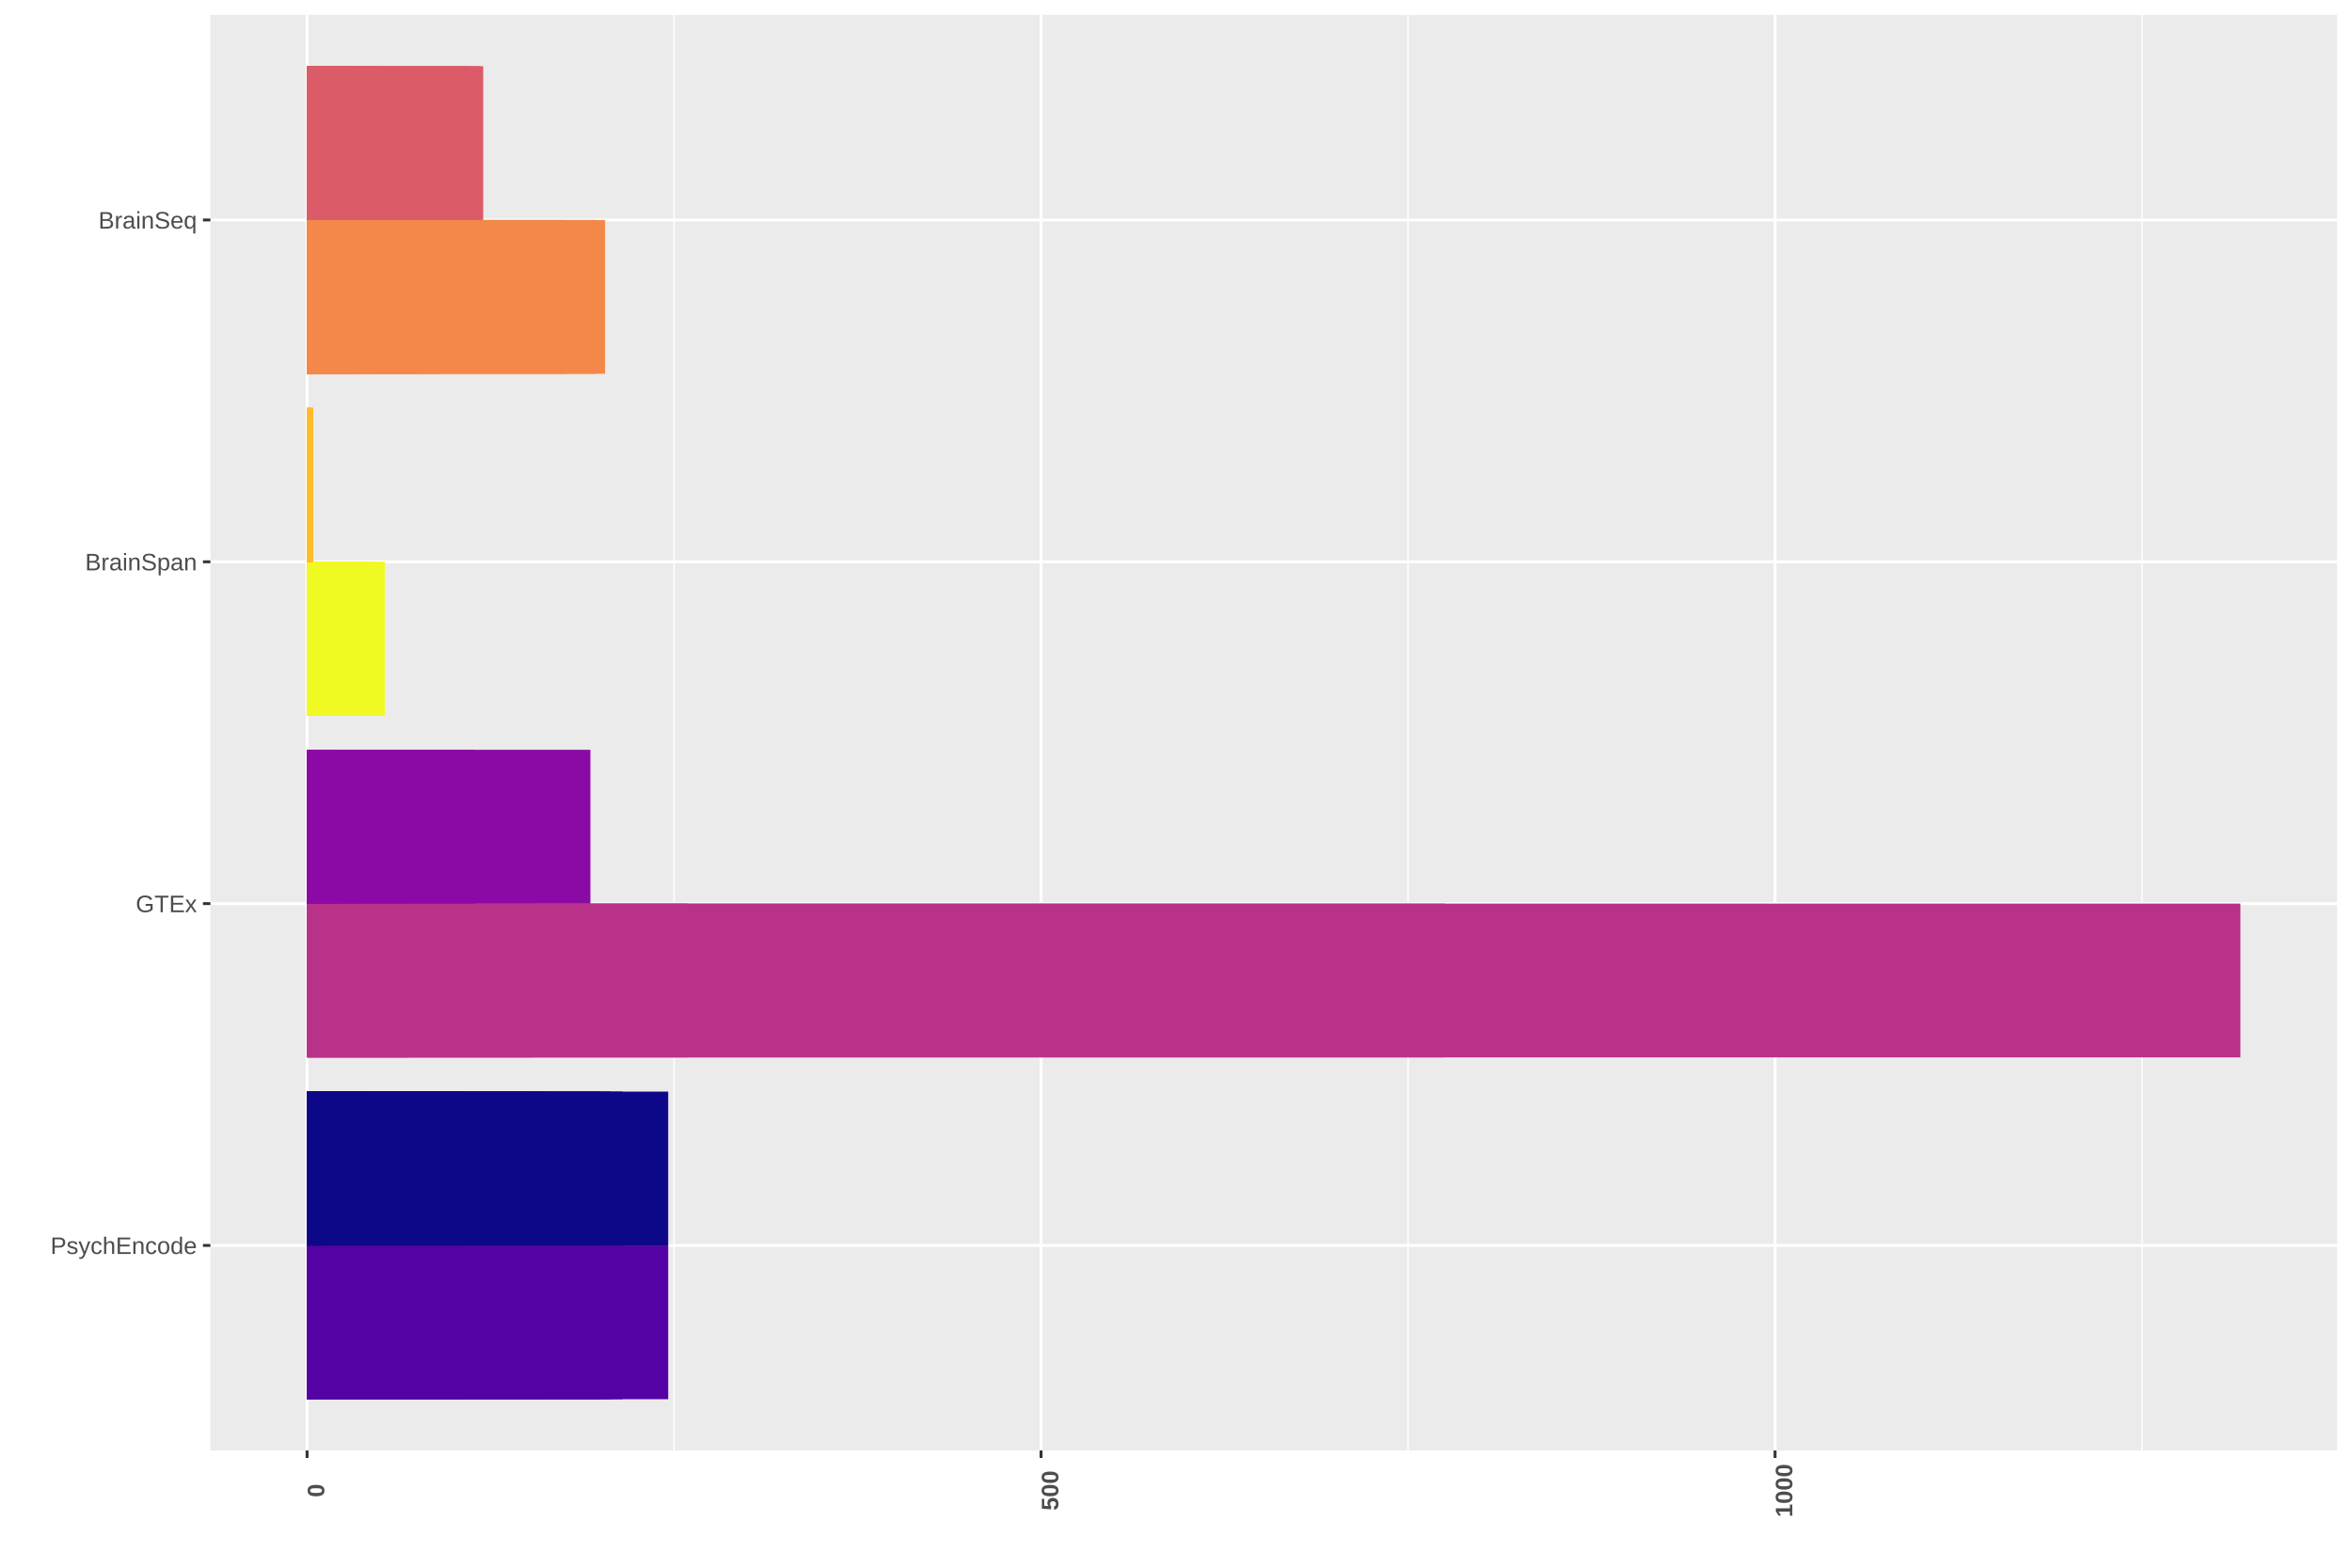
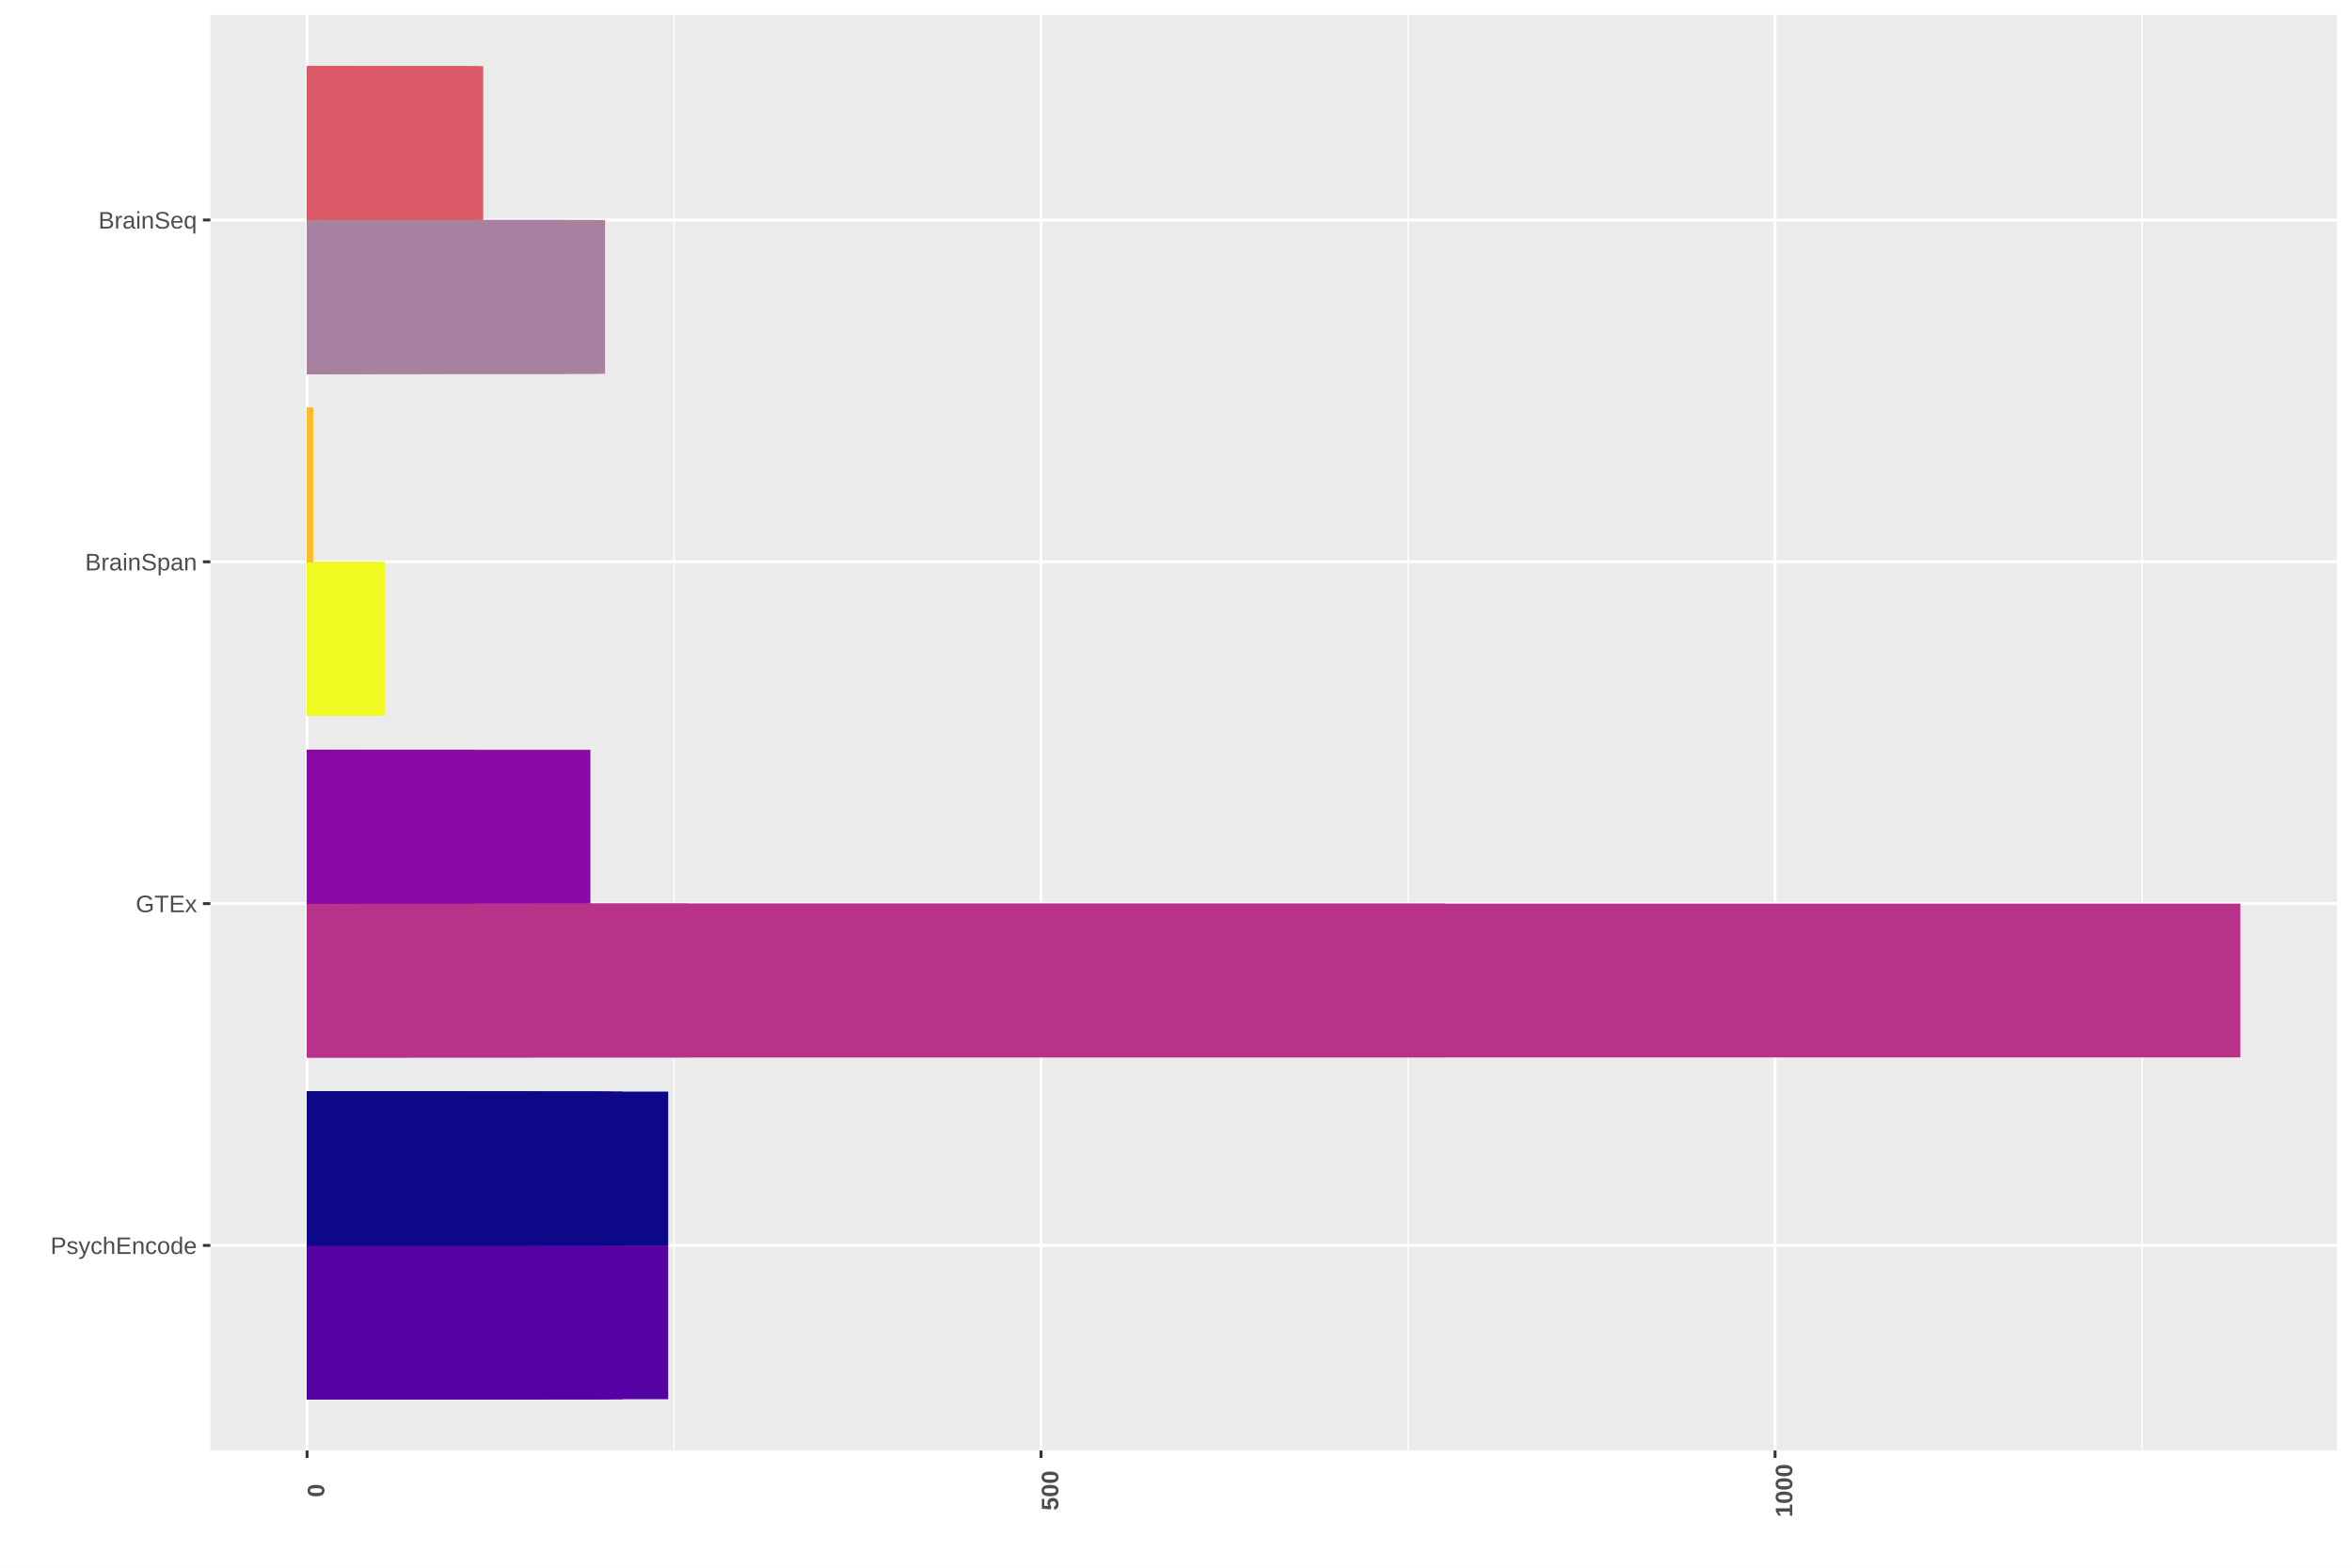
<svg xmlns="http://www.w3.org/2000/svg" class="svglite" viewBox="0 0 864.00 576.00">
  <defs>
    <style type="text/css">
    .svglite line, .svglite polyline, .svglite polygon, .svglite path, .svglite rect, .svglite circle {
      fill: none;
      stroke: #000000;
      stroke-linecap: round;
      stroke-linejoin: round;
      stroke-miterlimit: 10.00;
    }
  </style>
  </defs>
  <rect width="100%" height="100%" style="stroke: none; fill: #FFFFFF;" />
  <defs>
    <clipPath id="cpMC4wMHw4NjQuMDB8MC4wMHw1NzYuMDA=">
      <rect x="0.00" y="0.00" width="864.00" height="576.00" />
    </clipPath>
  </defs>
  <g clip-path="url(#cpMC4wMHw4NjQuMDB8MC4wMHw1NzYuMDA=)">
    <rect x="0.00" y="0.00" width="864.00" height="576.00" style="stroke-width: 1.07; stroke: #FFFFFF; fill: #FFFFFF;" />
  </g>
  <defs>
    <clipPath id="cpNzcuMjl8ODU4LjUyfDUuNDh8NTMyLjk0">
      <rect x="77.29" y="5.48" width="781.23" height="527.46" />
    </clipPath>
  </defs>
  <g clip-path="url(#cpNzcuMjl8ODU4LjUyfDUuNDh8NTMyLjk0)">
    <rect x="77.29" y="5.48" width="781.23" height="527.46" style="stroke-width: 1.07; stroke: none; fill: #EBEBEB;" />
    <polyline points="247.61,532.94 247.61,5.48 " style="stroke-width: 0.53; stroke: #FFFFFF; stroke-linecap: butt;" />
    <polyline points="517.25,532.94 517.25,5.48 " style="stroke-width: 0.53; stroke: #FFFFFF; stroke-linecap: butt;" />
    <polyline points="786.88,532.94 786.88,5.48 " style="stroke-width: 0.53; stroke: #FFFFFF; stroke-linecap: butt;" />
    <polyline points="77.29,457.59 858.52,457.59 " style="stroke-width: 1.07; stroke: #FFFFFF; stroke-linecap: butt;" />
    <polyline points="77.29,332.00 858.52,332.00 " style="stroke-width: 1.07; stroke: #FFFFFF; stroke-linecap: butt;" />
    <polyline points="77.29,206.42 858.52,206.42 " style="stroke-width: 1.07; stroke: #FFFFFF; stroke-linecap: butt;" />
    <polyline points="77.29,80.83 858.52,80.83 " style="stroke-width: 1.07; stroke: #FFFFFF; stroke-linecap: butt;" />
    <polyline points="112.80,532.94 112.80,5.48 " style="stroke-width: 1.07; stroke: #FFFFFF; stroke-linecap: butt;" />
    <polyline points="382.43,532.94 382.43,5.48 " style="stroke-width: 1.07; stroke: #FFFFFF; stroke-linecap: butt;" />
    <polyline points="652.06,532.94 652.06,5.48 " style="stroke-width: 1.07; stroke: #FFFFFF; stroke-linecap: butt;" />
    <rect x="112.80" y="206.42" width="17.80" height="56.51" style="stroke-width: 1.07; stroke: none; stroke-linecap: square; stroke-linejoin: miter; fill: #F0F921;" />
    <rect x="112.80" y="206.42" width="24.27" height="56.51" style="stroke-width: 1.07; stroke: none; stroke-linecap: square; stroke-linejoin: miter; fill: #F0F921;" />
    <rect x="112.80" y="206.42" width="26.96" height="56.51" style="stroke-width: 1.07; stroke: none; stroke-linecap: square; stroke-linejoin: miter; fill: #F0F921;" />
    <rect x="112.80" y="206.42" width="23.73" height="56.51" style="stroke-width: 1.07; stroke: none; stroke-linecap: square; stroke-linejoin: miter; fill: #F0F921;" />
    <rect x="112.80" y="206.42" width="28.58" height="56.51" style="stroke-width: 1.07; stroke: none; stroke-linecap: square; stroke-linejoin: miter; fill: #F0F921;" />
    <rect x="112.80" y="206.42" width="23.19" height="56.51" style="stroke-width: 1.07; stroke: none; stroke-linecap: square; stroke-linejoin: miter; fill: #F0F921;" />
    <rect x="112.80" y="206.42" width="23.73" height="56.51" style="stroke-width: 1.07; stroke: none; stroke-linecap: square; stroke-linejoin: miter; fill: #F0F921;" />
    <rect x="112.80" y="206.42" width="16.18" height="56.51" style="stroke-width: 1.07; stroke: none; stroke-linecap: square; stroke-linejoin: miter; fill: #F0F921;" />
    <rect x="112.80" y="206.42" width="11.86" height="56.51" style="stroke-width: 1.07; stroke: none; stroke-linecap: square; stroke-linejoin: miter; fill: #F0F921;" />
    <rect x="112.80" y="206.42" width="25.88" height="56.51" style="stroke-width: 1.07; stroke: none; stroke-linecap: square; stroke-linejoin: miter; fill: #F0F921;" />
    <rect x="112.80" y="206.42" width="8.09" height="56.51" style="stroke-width: 1.07; stroke: none; stroke-linecap: square; stroke-linejoin: miter; fill: #F0F921;" />
    <rect x="112.80" y="206.42" width="22.11" height="56.51" style="stroke-width: 1.07; stroke: none; stroke-linecap: square; stroke-linejoin: miter; fill: #F0F921;" />
    <rect x="112.80" y="206.42" width="14.02" height="56.51" style="stroke-width: 1.07; stroke: none; stroke-linecap: square; stroke-linejoin: miter; fill: #F0F921;" />
    <rect x="112.80" y="206.42" width="16.18" height="56.51" style="stroke-width: 1.07; stroke: none; stroke-linecap: square; stroke-linejoin: miter; fill: #F0F921;" />
    <rect x="112.80" y="206.42" width="0.00" height="56.51" style="stroke-width: 1.07; stroke: none; stroke-linecap: square; stroke-linejoin: miter; fill: #F0F921;" />
    <rect x="112.80" y="206.42" width="0.00" height="56.51" style="stroke-width: 1.07; stroke: none; stroke-linecap: square; stroke-linejoin: miter; fill: #F0F921;" />
    <rect x="112.80" y="206.42" width="0.00" height="56.51" style="stroke-width: 1.07; stroke: none; stroke-linecap: square; stroke-linejoin: miter; fill: #F0F921;" />
    <rect x="112.80" y="206.42" width="0.00" height="56.51" style="stroke-width: 1.07; stroke: none; stroke-linecap: square; stroke-linejoin: miter; fill: #F0F921;" />
    <rect x="112.80" y="206.42" width="0.00" height="56.51" style="stroke-width: 1.07; stroke: none; stroke-linecap: square; stroke-linejoin: miter; fill: #F0F921;" />
    <rect x="112.80" y="206.42" width="0.00" height="56.51" style="stroke-width: 1.07; stroke: none; stroke-linecap: square; stroke-linejoin: miter; fill: #F0F921;" />
    <rect x="112.80" y="149.90" width="1.62" height="56.51" style="stroke-width: 1.07; stroke: none; stroke-linecap: square; stroke-linejoin: miter; fill: #FEBC2A;" />
    <rect x="112.80" y="149.90" width="1.62" height="56.51" style="stroke-width: 1.07; stroke: none; stroke-linecap: square; stroke-linejoin: miter; fill: #FEBC2A;" />
    <rect x="112.80" y="149.90" width="2.16" height="56.51" style="stroke-width: 1.07; stroke: none; stroke-linecap: square; stroke-linejoin: miter; fill: #FEBC2A;" />
    <rect x="112.80" y="149.90" width="1.62" height="56.51" style="stroke-width: 1.07; stroke: none; stroke-linecap: square; stroke-linejoin: miter; fill: #FEBC2A;" />
    <rect x="112.80" y="149.90" width="2.16" height="56.51" style="stroke-width: 1.07; stroke: none; stroke-linecap: square; stroke-linejoin: miter; fill: #FEBC2A;" />
    <rect x="112.80" y="149.90" width="2.16" height="56.51" style="stroke-width: 1.07; stroke: none; stroke-linecap: square; stroke-linejoin: miter; fill: #FEBC2A;" />
    <rect x="112.80" y="149.90" width="2.16" height="56.51" style="stroke-width: 1.07; stroke: none; stroke-linecap: square; stroke-linejoin: miter; fill: #FEBC2A;" />
    <rect x="112.80" y="149.90" width="1.08" height="56.51" style="stroke-width: 1.07; stroke: none; stroke-linecap: square; stroke-linejoin: miter; fill: #FEBC2A;" />
    <rect x="112.80" y="149.90" width="2.16" height="56.51" style="stroke-width: 1.07; stroke: none; stroke-linecap: square; stroke-linejoin: miter; fill: #FEBC2A;" />
    <rect x="112.80" y="149.90" width="1.62" height="56.51" style="stroke-width: 1.07; stroke: none; stroke-linecap: square; stroke-linejoin: miter; fill: #FEBC2A;" />
    <rect x="112.80" y="149.90" width="0.54" height="56.51" style="stroke-width: 1.07; stroke: none; stroke-linecap: square; stroke-linejoin: miter; fill: #FEBC2A;" />
    <rect x="112.80" y="149.90" width="1.62" height="56.51" style="stroke-width: 1.07; stroke: none; stroke-linecap: square; stroke-linejoin: miter; fill: #FEBC2A;" />
    <rect x="112.80" y="149.90" width="1.08" height="56.51" style="stroke-width: 1.07; stroke: none; stroke-linecap: square; stroke-linejoin: miter; fill: #FEBC2A;" />
    <rect x="112.80" y="149.90" width="1.08" height="56.51" style="stroke-width: 1.07; stroke: none; stroke-linecap: square; stroke-linejoin: miter; fill: #FEBC2A;" />
    <rect x="112.80" y="149.90" width="0.00" height="56.51" style="stroke-width: 1.07; stroke: none; stroke-linecap: square; stroke-linejoin: miter; fill: #FEBC2A;" />
    <rect x="112.80" y="149.90" width="0.00" height="56.51" style="stroke-width: 1.07; stroke: none; stroke-linecap: square; stroke-linejoin: miter; fill: #FEBC2A;" />
    <rect x="112.80" y="149.90" width="0.00" height="56.51" style="stroke-width: 1.07; stroke: none; stroke-linecap: square; stroke-linejoin: miter; fill: #FEBC2A;" />
    <rect x="112.80" y="149.90" width="0.00" height="56.51" style="stroke-width: 1.07; stroke: none; stroke-linecap: square; stroke-linejoin: miter; fill: #FEBC2A;" />
    <rect x="112.80" y="149.90" width="0.00" height="56.51" style="stroke-width: 1.07; stroke: none; stroke-linecap: square; stroke-linejoin: miter; fill: #FEBC2A;" />
    <rect x="112.80" y="149.90" width="0.00" height="56.51" style="stroke-width: 1.07; stroke: none; stroke-linecap: square; stroke-linejoin: miter; fill: #FEBC2A;" />
-     <rect x="112.80" y="80.83" width="13.48" height="56.51" style="stroke-width: 1.07; stroke: none; stroke-linecap: square; stroke-linejoin: miter; fill: #F48849;" />
-     <rect x="112.80" y="80.83" width="2.16" height="56.51" style="stroke-width: 1.07; stroke: none; stroke-linecap: square; stroke-linejoin: miter; fill: #F48849;" />
-     <rect x="112.80" y="80.83" width="41.52" height="56.51" style="stroke-width: 1.07; stroke: none; stroke-linecap: square; stroke-linejoin: miter; fill: #F48849;" />
-     <rect x="112.80" y="80.83" width="0.00" height="56.51" style="stroke-width: 1.07; stroke: none; stroke-linecap: square; stroke-linejoin: miter; fill: #F48849;" />
-     <rect x="112.80" y="80.83" width="0.00" height="56.51" style="stroke-width: 1.07; stroke: none; stroke-linecap: square; stroke-linejoin: miter; fill: #F48849;" />
-     <rect x="112.80" y="80.83" width="0.00" height="56.51" style="stroke-width: 1.07; stroke: none; stroke-linecap: square; stroke-linejoin: miter; fill: #F48849;" />
-     <rect x="112.80" y="80.83" width="9.71" height="56.51" style="stroke-width: 1.07; stroke: none; stroke-linecap: square; stroke-linejoin: miter; fill: #F48849;" />
-     <rect x="112.80" y="80.83" width="94.91" height="56.51" style="stroke-width: 1.07; stroke: none; stroke-linecap: square; stroke-linejoin: miter; fill: #F48849;" />
-     <rect x="112.80" y="80.83" width="0.00" height="56.51" style="stroke-width: 1.07; stroke: none; stroke-linecap: square; stroke-linejoin: miter; fill: #F48849;" />
-     <rect x="112.80" y="80.83" width="0.00" height="56.51" style="stroke-width: 1.07; stroke: none; stroke-linecap: square; stroke-linejoin: miter; fill: #F48849;" />
-     <rect x="112.80" y="80.83" width="109.47" height="56.51" style="stroke-width: 1.07; stroke: none; stroke-linecap: square; stroke-linejoin: miter; fill: #F48849;" />
-     <rect x="112.80" y="80.83" width="2.16" height="56.51" style="stroke-width: 1.07; stroke: none; stroke-linecap: square; stroke-linejoin: miter; fill: #F48849;" />
-     <rect x="112.80" y="80.83" width="1.62" height="56.51" style="stroke-width: 1.07; stroke: none; stroke-linecap: square; stroke-linejoin: miter; fill: #F48849;" />
-     <rect x="112.80" y="80.83" width="23.19" height="56.51" style="stroke-width: 1.07; stroke: none; stroke-linecap: square; stroke-linejoin: miter; fill: #F48849;" />
-     <rect x="112.80" y="80.83" width="4.85" height="56.51" style="stroke-width: 1.07; stroke: none; stroke-linecap: square; stroke-linejoin: miter; fill: #F48849;" />
-     <rect x="112.80" y="80.83" width="106.24" height="56.51" style="stroke-width: 1.07; stroke: none; stroke-linecap: square; stroke-linejoin: miter; fill: #F48849;" />
-     <rect x="112.80" y="80.83" width="48.53" height="56.51" style="stroke-width: 1.07; stroke: none; stroke-linecap: square; stroke-linejoin: miter; fill: #F48849;" />
-     <rect x="112.80" y="80.83" width="17.80" height="56.51" style="stroke-width: 1.07; stroke: none; stroke-linecap: square; stroke-linejoin: miter; fill: #F48849;" />
-     <rect x="112.80" y="80.83" width="7.55" height="56.51" style="stroke-width: 1.07; stroke: none; stroke-linecap: square; stroke-linejoin: miter; fill: #F48849;" />
-     <rect x="112.80" y="80.83" width="2.16" height="56.51" style="stroke-width: 1.07; stroke: none; stroke-linecap: square; stroke-linejoin: miter; fill: #F48849;" />
+     <rect x="112.80" y="80.83" width="13.48" height="56.51" style="stroke-width: 1.07; stroke: none; stroke-linecap: square; stroke-linejoin: miter; fill: #A881A0;" />
+     <rect x="112.80" y="80.83" width="2.16" height="56.51" style="stroke-width: 1.07; stroke: none; stroke-linecap: square; stroke-linejoin: miter; fill: #A881A0;" />
+     <rect x="112.80" y="80.83" width="41.52" height="56.51" style="stroke-width: 1.07; stroke: none; stroke-linecap: square; stroke-linejoin: miter; fill: #A881A0;" />
+     <rect x="112.80" y="80.83" width="0.00" height="56.51" style="stroke-width: 1.07; stroke: none; stroke-linecap: square; stroke-linejoin: miter; fill: #A881A0;" />
+     <rect x="112.80" y="80.83" width="0.00" height="56.51" style="stroke-width: 1.07; stroke: none; stroke-linecap: square; stroke-linejoin: miter; fill: #A881A0;" />
+     <rect x="112.80" y="80.83" width="0.00" height="56.51" style="stroke-width: 1.07; stroke: none; stroke-linecap: square; stroke-linejoin: miter; fill: #A881A0;" />
+     <rect x="112.80" y="80.83" width="9.71" height="56.51" style="stroke-width: 1.07; stroke: none; stroke-linecap: square; stroke-linejoin: miter; fill: #A881A0;" />
+     <rect x="112.80" y="80.83" width="94.91" height="56.51" style="stroke-width: 1.07; stroke: none; stroke-linecap: square; stroke-linejoin: miter; fill: #A881A0;" />
+     <rect x="112.80" y="80.83" width="0.00" height="56.51" style="stroke-width: 1.07; stroke: none; stroke-linecap: square; stroke-linejoin: miter; fill: #A881A0;" />
+     <rect x="112.80" y="80.83" width="0.00" height="56.51" style="stroke-width: 1.07; stroke: none; stroke-linecap: square; stroke-linejoin: miter; fill: #A881A0;" />
+     <rect x="112.80" y="80.83" width="109.47" height="56.51" style="stroke-width: 1.07; stroke: none; stroke-linecap: square; stroke-linejoin: miter; fill: #A881A0;" />
+     <rect x="112.80" y="80.83" width="2.16" height="56.51" style="stroke-width: 1.07; stroke: none; stroke-linecap: square; stroke-linejoin: miter; fill: #A881A0;" />
+     <rect x="112.80" y="80.83" width="1.62" height="56.51" style="stroke-width: 1.07; stroke: none; stroke-linecap: square; stroke-linejoin: miter; fill: #A881A0;" />
+     <rect x="112.80" y="80.83" width="23.19" height="56.51" style="stroke-width: 1.07; stroke: none; stroke-linecap: square; stroke-linejoin: miter; fill: #A881A0;" />
+     <rect x="112.80" y="80.83" width="4.85" height="56.51" style="stroke-width: 1.07; stroke: none; stroke-linecap: square; stroke-linejoin: miter; fill: #A881A0;" />
+     <rect x="112.80" y="80.83" width="106.24" height="56.51" style="stroke-width: 1.07; stroke: none; stroke-linecap: square; stroke-linejoin: miter; fill: #A881A0;" />
+     <rect x="112.80" y="80.83" width="48.53" height="56.51" style="stroke-width: 1.07; stroke: none; stroke-linecap: square; stroke-linejoin: miter; fill: #A881A0;" />
+     <rect x="112.80" y="80.83" width="17.80" height="56.51" style="stroke-width: 1.07; stroke: none; stroke-linecap: square; stroke-linejoin: miter; fill: #A881A0;" />
+     <rect x="112.80" y="80.83" width="7.55" height="56.51" style="stroke-width: 1.07; stroke: none; stroke-linecap: square; stroke-linejoin: miter; fill: #A881A0;" />
+     <rect x="112.80" y="80.83" width="2.16" height="56.51" style="stroke-width: 1.07; stroke: none; stroke-linecap: square; stroke-linejoin: miter; fill: #A881A0;" />
    <rect x="112.80" y="24.32" width="9.17" height="56.51" style="stroke-width: 1.07; stroke: none; stroke-linecap: square; stroke-linejoin: miter; fill: #DB5C68;" />
    <rect x="112.80" y="24.32" width="1.62" height="56.51" style="stroke-width: 1.07; stroke: none; stroke-linecap: square; stroke-linejoin: miter; fill: #DB5C68;" />
    <rect x="112.80" y="24.32" width="25.35" height="56.51" style="stroke-width: 1.07; stroke: none; stroke-linecap: square; stroke-linejoin: miter; fill: #DB5C68;" />
    <rect x="112.80" y="24.32" width="0.00" height="56.51" style="stroke-width: 1.07; stroke: none; stroke-linecap: square; stroke-linejoin: miter; fill: #DB5C68;" />
    <rect x="112.80" y="24.32" width="0.00" height="56.51" style="stroke-width: 1.07; stroke: none; stroke-linecap: square; stroke-linejoin: miter; fill: #DB5C68;" />
    <rect x="112.80" y="24.32" width="0.00" height="56.51" style="stroke-width: 1.07; stroke: none; stroke-linecap: square; stroke-linejoin: miter; fill: #DB5C68;" />
    <rect x="112.80" y="24.32" width="5.93" height="56.51" style="stroke-width: 1.07; stroke: none; stroke-linecap: square; stroke-linejoin: miter; fill: #DB5C68;" />
    <rect x="112.80" y="24.32" width="59.32" height="56.51" style="stroke-width: 1.07; stroke: none; stroke-linecap: square; stroke-linejoin: miter; fill: #DB5C68;" />
    <rect x="112.80" y="24.32" width="0.00" height="56.51" style="stroke-width: 1.07; stroke: none; stroke-linecap: square; stroke-linejoin: miter; fill: #DB5C68;" />
    <rect x="112.80" y="24.32" width="0.00" height="56.51" style="stroke-width: 1.07; stroke: none; stroke-linecap: square; stroke-linejoin: miter; fill: #DB5C68;" />
    <rect x="112.80" y="24.32" width="63.63" height="56.51" style="stroke-width: 1.07; stroke: none; stroke-linecap: square; stroke-linejoin: miter; fill: #DB5C68;" />
    <rect x="112.80" y="24.32" width="1.62" height="56.51" style="stroke-width: 1.07; stroke: none; stroke-linecap: square; stroke-linejoin: miter; fill: #DB5C68;" />
    <rect x="112.80" y="24.32" width="1.08" height="56.51" style="stroke-width: 1.07; stroke: none; stroke-linecap: square; stroke-linejoin: miter; fill: #DB5C68;" />
    <rect x="112.80" y="24.32" width="17.26" height="56.51" style="stroke-width: 1.07; stroke: none; stroke-linecap: square; stroke-linejoin: miter; fill: #DB5C68;" />
    <rect x="112.80" y="24.32" width="2.70" height="56.51" style="stroke-width: 1.07; stroke: none; stroke-linecap: square; stroke-linejoin: miter; fill: #DB5C68;" />
    <rect x="112.80" y="24.32" width="64.71" height="56.51" style="stroke-width: 1.07; stroke: none; stroke-linecap: square; stroke-linejoin: miter; fill: #DB5C68;" />
    <rect x="112.80" y="24.32" width="28.58" height="56.51" style="stroke-width: 1.07; stroke: none; stroke-linecap: square; stroke-linejoin: miter; fill: #DB5C68;" />
    <rect x="112.80" y="24.32" width="10.79" height="56.51" style="stroke-width: 1.07; stroke: none; stroke-linecap: square; stroke-linejoin: miter; fill: #DB5C68;" />
    <rect x="112.80" y="24.32" width="4.31" height="56.51" style="stroke-width: 1.07; stroke: none; stroke-linecap: square; stroke-linejoin: miter; fill: #DB5C68;" />
    <rect x="112.80" y="24.32" width="1.08" height="56.51" style="stroke-width: 1.07; stroke: none; stroke-linecap: square; stroke-linejoin: miter; fill: #DB5C68;" />
    <rect x="112.80" y="332.00" width="0.00" height="56.51" style="stroke-width: 1.07; stroke: none; stroke-linecap: square; stroke-linejoin: miter; fill: #B93289;" />
    <rect x="112.80" y="332.00" width="0.00" height="56.51" style="stroke-width: 1.07; stroke: none; stroke-linecap: square; stroke-linejoin: miter; fill: #B93289;" />
    <rect x="112.80" y="332.00" width="0.00" height="56.51" style="stroke-width: 1.07; stroke: none; stroke-linecap: square; stroke-linejoin: miter; fill: #B93289;" />
    <rect x="112.80" y="332.00" width="0.00" height="56.51" style="stroke-width: 1.07; stroke: none; stroke-linecap: square; stroke-linejoin: miter; fill: #B93289;" />
    <rect x="112.80" y="332.00" width="0.00" height="56.51" style="stroke-width: 1.07; stroke: none; stroke-linecap: square; stroke-linejoin: miter; fill: #B93289;" />
    <rect x="112.80" y="332.00" width="0.00" height="56.51" style="stroke-width: 1.07; stroke: none; stroke-linecap: square; stroke-linejoin: miter; fill: #B93289;" />
    <rect x="112.80" y="332.00" width="0.00" height="56.51" style="stroke-width: 1.07; stroke: none; stroke-linecap: square; stroke-linejoin: miter; fill: #B93289;" />
    <rect x="112.80" y="332.00" width="37.75" height="56.51" style="stroke-width: 1.07; stroke: none; stroke-linecap: square; stroke-linejoin: miter; fill: #B93289;" />
    <rect x="112.80" y="332.00" width="0.00" height="56.51" style="stroke-width: 1.07; stroke: none; stroke-linecap: square; stroke-linejoin: miter; fill: #B93289;" />
    <rect x="112.80" y="332.00" width="36.13" height="56.51" style="stroke-width: 1.07; stroke: none; stroke-linecap: square; stroke-linejoin: miter; fill: #B93289;" />
    <rect x="112.80" y="332.00" width="139.67" height="56.51" style="stroke-width: 1.07; stroke: none; stroke-linecap: square; stroke-linejoin: miter; fill: #B93289;" />
    <rect x="112.80" y="332.00" width="0.00" height="56.51" style="stroke-width: 1.07; stroke: none; stroke-linecap: square; stroke-linejoin: miter; fill: #B93289;" />
    <rect x="112.80" y="332.00" width="0.00" height="56.51" style="stroke-width: 1.07; stroke: none; stroke-linecap: square; stroke-linejoin: miter; fill: #B93289;" />
    <rect x="112.80" y="332.00" width="0.00" height="56.51" style="stroke-width: 1.07; stroke: none; stroke-linecap: square; stroke-linejoin: miter; fill: #B93289;" />
    <rect x="112.80" y="332.00" width="0.00" height="56.51" style="stroke-width: 1.07; stroke: none; stroke-linecap: square; stroke-linejoin: miter; fill: #B93289;" />
    <rect x="112.80" y="332.00" width="417.93" height="56.51" style="stroke-width: 1.07; stroke: none; stroke-linecap: square; stroke-linejoin: miter; fill: #B93289;" />
    <rect x="112.80" y="332.00" width="710.21" height="56.51" style="stroke-width: 1.07; stroke: none; stroke-linecap: square; stroke-linejoin: miter; fill: #B93289;" />
    <rect x="112.80" y="332.00" width="83.05" height="56.51" style="stroke-width: 1.07; stroke: none; stroke-linecap: square; stroke-linejoin: miter; fill: #B93289;" />
    <rect x="112.80" y="332.00" width="0.00" height="56.51" style="stroke-width: 1.07; stroke: none; stroke-linecap: square; stroke-linejoin: miter; fill: #B93289;" />
    <rect x="112.80" y="332.00" width="0.00" height="56.51" style="stroke-width: 1.07; stroke: none; stroke-linecap: square; stroke-linejoin: miter; fill: #B93289;" />
    <rect x="112.80" y="275.49" width="0.00" height="56.51" style="stroke-width: 1.07; stroke: none; stroke-linecap: square; stroke-linejoin: miter; fill: #8B0AA5;" />
    <rect x="112.80" y="275.49" width="0.00" height="56.51" style="stroke-width: 1.07; stroke: none; stroke-linecap: square; stroke-linejoin: miter; fill: #8B0AA5;" />
    <rect x="112.80" y="275.49" width="0.00" height="56.51" style="stroke-width: 1.07; stroke: none; stroke-linecap: square; stroke-linejoin: miter; fill: #8B0AA5;" />
    <rect x="112.80" y="275.49" width="0.00" height="56.51" style="stroke-width: 1.07; stroke: none; stroke-linecap: square; stroke-linejoin: miter; fill: #8B0AA5;" />
    <rect x="112.80" y="275.49" width="0.00" height="56.51" style="stroke-width: 1.07; stroke: none; stroke-linecap: square; stroke-linejoin: miter; fill: #8B0AA5;" />
    <rect x="112.80" y="275.49" width="0.00" height="56.51" style="stroke-width: 1.07; stroke: none; stroke-linecap: square; stroke-linejoin: miter; fill: #8B0AA5;" />
    <rect x="112.80" y="275.49" width="0.00" height="56.51" style="stroke-width: 1.07; stroke: none; stroke-linecap: square; stroke-linejoin: miter; fill: #8B0AA5;" />
    <rect x="112.80" y="275.49" width="4.31" height="56.51" style="stroke-width: 1.07; stroke: none; stroke-linecap: square; stroke-linejoin: miter; fill: #8B0AA5;" />
    <rect x="112.80" y="275.49" width="0.00" height="56.51" style="stroke-width: 1.07; stroke: none; stroke-linecap: square; stroke-linejoin: miter; fill: #8B0AA5;" />
    <rect x="112.80" y="275.49" width="5.39" height="56.51" style="stroke-width: 1.07; stroke: none; stroke-linecap: square; stroke-linejoin: miter; fill: #8B0AA5;" />
    <rect x="112.80" y="275.49" width="19.41" height="56.51" style="stroke-width: 1.07; stroke: none; stroke-linecap: square; stroke-linejoin: miter; fill: #8B0AA5;" />
    <rect x="112.80" y="275.49" width="0.00" height="56.51" style="stroke-width: 1.07; stroke: none; stroke-linecap: square; stroke-linejoin: miter; fill: #8B0AA5;" />
    <rect x="112.80" y="275.49" width="0.00" height="56.51" style="stroke-width: 1.07; stroke: none; stroke-linecap: square; stroke-linejoin: miter; fill: #8B0AA5;" />
    <rect x="112.80" y="275.49" width="0.00" height="56.51" style="stroke-width: 1.07; stroke: none; stroke-linecap: square; stroke-linejoin: miter; fill: #8B0AA5;" />
    <rect x="112.80" y="275.49" width="0.00" height="56.51" style="stroke-width: 1.07; stroke: none; stroke-linecap: square; stroke-linejoin: miter; fill: #8B0AA5;" />
    <rect x="112.80" y="275.49" width="61.48" height="56.51" style="stroke-width: 1.07; stroke: none; stroke-linecap: square; stroke-linejoin: miter; fill: #8B0AA5;" />
    <rect x="112.80" y="275.49" width="104.08" height="56.51" style="stroke-width: 1.07; stroke: none; stroke-linecap: square; stroke-linejoin: miter; fill: #8B0AA5;" />
    <rect x="112.80" y="275.49" width="11.32" height="56.51" style="stroke-width: 1.07; stroke: none; stroke-linecap: square; stroke-linejoin: miter; fill: #8B0AA5;" />
    <rect x="112.80" y="275.49" width="0.00" height="56.51" style="stroke-width: 1.07; stroke: none; stroke-linecap: square; stroke-linejoin: miter; fill: #8B0AA5;" />
    <rect x="112.80" y="275.49" width="0.00" height="56.51" style="stroke-width: 1.07; stroke: none; stroke-linecap: square; stroke-linejoin: miter; fill: #8B0AA5;" />
    <rect x="112.80" y="457.59" width="0.00" height="56.51" style="stroke-width: 1.07; stroke: none; stroke-linecap: square; stroke-linejoin: miter; fill: #5402A3;" />
    <rect x="112.80" y="457.59" width="0.54" height="56.51" style="stroke-width: 1.07; stroke: none; stroke-linecap: square; stroke-linejoin: miter; fill: #5402A3;" />
    <rect x="112.80" y="457.59" width="23.19" height="56.51" style="stroke-width: 1.07; stroke: none; stroke-linecap: square; stroke-linejoin: miter; fill: #5402A3;" />
    <rect x="112.80" y="457.59" width="0.00" height="56.51" style="stroke-width: 1.07; stroke: none; stroke-linecap: square; stroke-linejoin: miter; fill: #5402A3;" />
    <rect x="112.80" y="457.59" width="0.00" height="56.51" style="stroke-width: 1.07; stroke: none; stroke-linecap: square; stroke-linejoin: miter; fill: #5402A3;" />
    <rect x="112.80" y="457.59" width="0.00" height="56.51" style="stroke-width: 1.07; stroke: none; stroke-linecap: square; stroke-linejoin: miter; fill: #5402A3;" />
    <rect x="112.80" y="457.59" width="5.39" height="56.51" style="stroke-width: 1.07; stroke: none; stroke-linecap: square; stroke-linejoin: miter; fill: #5402A3;" />
    <rect x="112.80" y="457.59" width="111.63" height="56.51" style="stroke-width: 1.07; stroke: none; stroke-linecap: square; stroke-linejoin: miter; fill: #5402A3;" />
    <rect x="112.80" y="457.59" width="0.00" height="56.51" style="stroke-width: 1.07; stroke: none; stroke-linecap: square; stroke-linejoin: miter; fill: #5402A3;" />
    <rect x="112.80" y="457.59" width="0.00" height="56.51" style="stroke-width: 1.07; stroke: none; stroke-linecap: square; stroke-linejoin: miter; fill: #5402A3;" />
    <rect x="112.80" y="457.59" width="132.66" height="56.51" style="stroke-width: 1.07; stroke: none; stroke-linecap: square; stroke-linejoin: miter; fill: #5402A3;" />
    <rect x="112.80" y="457.59" width="6.47" height="56.51" style="stroke-width: 1.07; stroke: none; stroke-linecap: square; stroke-linejoin: miter; fill: #5402A3;" />
    <rect x="112.80" y="457.59" width="0.54" height="56.51" style="stroke-width: 1.07; stroke: none; stroke-linecap: square; stroke-linejoin: miter; fill: #5402A3;" />
    <rect x="112.80" y="457.59" width="2.70" height="56.51" style="stroke-width: 1.07; stroke: none; stroke-linecap: square; stroke-linejoin: miter; fill: #5402A3;" />
    <rect x="112.80" y="457.59" width="3.24" height="56.51" style="stroke-width: 1.07; stroke: none; stroke-linecap: square; stroke-linejoin: miter; fill: #5402A3;" />
    <rect x="112.80" y="457.59" width="115.94" height="56.51" style="stroke-width: 1.07; stroke: none; stroke-linecap: square; stroke-linejoin: miter; fill: #5402A3;" />
    <rect x="112.80" y="457.59" width="82.51" height="56.51" style="stroke-width: 1.07; stroke: none; stroke-linecap: square; stroke-linejoin: miter; fill: #5402A3;" />
    <rect x="112.80" y="457.59" width="87.36" height="56.51" style="stroke-width: 1.07; stroke: none; stroke-linecap: square; stroke-linejoin: miter; fill: #5402A3;" />
    <rect x="112.80" y="457.59" width="107.85" height="56.51" style="stroke-width: 1.07; stroke: none; stroke-linecap: square; stroke-linejoin: miter; fill: #5402A3;" />
    <rect x="112.80" y="457.59" width="58.24" height="56.51" style="stroke-width: 1.07; stroke: none; stroke-linecap: square; stroke-linejoin: miter; fill: #5402A3;" />
    <rect x="112.80" y="401.08" width="0.00" height="56.51" style="stroke-width: 1.07; stroke: none; stroke-linecap: square; stroke-linejoin: miter; fill: #0D0887;" />
    <rect x="112.80" y="401.08" width="0.54" height="56.51" style="stroke-width: 1.07; stroke: none; stroke-linecap: square; stroke-linejoin: miter; fill: #0D0887;" />
    <rect x="112.80" y="401.08" width="23.19" height="56.51" style="stroke-width: 1.07; stroke: none; stroke-linecap: square; stroke-linejoin: miter; fill: #0D0887;" />
    <rect x="112.80" y="401.08" width="0.00" height="56.51" style="stroke-width: 1.07; stroke: none; stroke-linecap: square; stroke-linejoin: miter; fill: #0D0887;" />
    <rect x="112.80" y="401.08" width="0.00" height="56.51" style="stroke-width: 1.07; stroke: none; stroke-linecap: square; stroke-linejoin: miter; fill: #0D0887;" />
    <rect x="112.80" y="401.08" width="0.00" height="56.51" style="stroke-width: 1.07; stroke: none; stroke-linecap: square; stroke-linejoin: miter; fill: #0D0887;" />
    <rect x="112.80" y="401.08" width="5.39" height="56.51" style="stroke-width: 1.07; stroke: none; stroke-linecap: square; stroke-linejoin: miter; fill: #0D0887;" />
    <rect x="112.80" y="401.08" width="111.63" height="56.51" style="stroke-width: 1.07; stroke: none; stroke-linecap: square; stroke-linejoin: miter; fill: #0D0887;" />
    <rect x="112.80" y="401.08" width="0.00" height="56.51" style="stroke-width: 1.07; stroke: none; stroke-linecap: square; stroke-linejoin: miter; fill: #0D0887;" />
    <rect x="112.80" y="401.08" width="0.00" height="56.51" style="stroke-width: 1.07; stroke: none; stroke-linecap: square; stroke-linejoin: miter; fill: #0D0887;" />
    <rect x="112.80" y="401.08" width="132.66" height="56.51" style="stroke-width: 1.07; stroke: none; stroke-linecap: square; stroke-linejoin: miter; fill: #0D0887;" />
    <rect x="112.80" y="401.08" width="6.47" height="56.51" style="stroke-width: 1.07; stroke: none; stroke-linecap: square; stroke-linejoin: miter; fill: #0D0887;" />
    <rect x="112.80" y="401.08" width="0.54" height="56.51" style="stroke-width: 1.07; stroke: none; stroke-linecap: square; stroke-linejoin: miter; fill: #0D0887;" />
    <rect x="112.80" y="401.08" width="2.70" height="56.51" style="stroke-width: 1.07; stroke: none; stroke-linecap: square; stroke-linejoin: miter; fill: #0D0887;" />
    <rect x="112.80" y="401.08" width="3.24" height="56.51" style="stroke-width: 1.07; stroke: none; stroke-linecap: square; stroke-linejoin: miter; fill: #0D0887;" />
    <rect x="112.80" y="401.08" width="115.94" height="56.51" style="stroke-width: 1.07; stroke: none; stroke-linecap: square; stroke-linejoin: miter; fill: #0D0887;" />
    <rect x="112.80" y="401.08" width="82.51" height="56.51" style="stroke-width: 1.07; stroke: none; stroke-linecap: square; stroke-linejoin: miter; fill: #0D0887;" />
    <rect x="112.80" y="401.08" width="87.36" height="56.51" style="stroke-width: 1.07; stroke: none; stroke-linecap: square; stroke-linejoin: miter; fill: #0D0887;" />
    <rect x="112.80" y="401.08" width="107.85" height="56.51" style="stroke-width: 1.07; stroke: none; stroke-linecap: square; stroke-linejoin: miter; fill: #0D0887;" />
    <rect x="112.80" y="401.08" width="58.24" height="56.51" style="stroke-width: 1.07; stroke: none; stroke-linecap: square; stroke-linejoin: miter; fill: #0D0887;" />
  </g>
  <g clip-path="url(#cpMC4wMHw4NjQuMDB8MC4wMHw1NzYuMDA=)">
    <text x="72.36" y="460.74" text-anchor="end" style="font-size: 8.80px; fill: #4D4D4D; font-family: Arial;" textLength="53.81px" lengthAdjust="spacingAndGlyphs">PsychEncode</text>
    <text x="72.36" y="335.16" text-anchor="end" style="font-size: 8.80px; fill: #4D4D4D; font-family: Arial;" textLength="22.48px" lengthAdjust="spacingAndGlyphs">GTEx</text>
    <text x="72.36" y="209.57" text-anchor="end" style="font-size: 8.80px; fill: #4D4D4D; font-family: Arial;" textLength="41.10px" lengthAdjust="spacingAndGlyphs">BrainSpan</text>
    <text x="72.36" y="83.98" text-anchor="end" style="font-size: 8.80px; fill: #4D4D4D; font-family: Arial;" textLength="36.20px" lengthAdjust="spacingAndGlyphs">BrainSeq</text>
    <polyline points="74.55,457.59 77.29,457.59 " style="stroke-width: 1.07; stroke: #333333; stroke-linecap: butt;" />
    <polyline points="74.55,332.00 77.29,332.00 " style="stroke-width: 1.07; stroke: #333333; stroke-linecap: butt;" />
    <polyline points="74.55,206.42 77.29,206.42 " style="stroke-width: 1.07; stroke: #333333; stroke-linecap: butt;" />
    <polyline points="74.55,80.83 77.29,80.83 " style="stroke-width: 1.07; stroke: #333333; stroke-linecap: butt;" />
    <polyline points="112.80,535.68 112.80,532.94 " style="stroke-width: 1.07; stroke: #333333; stroke-linecap: butt;" />
    <polyline points="382.43,535.68 382.43,532.94 " style="stroke-width: 1.07; stroke: #333333; stroke-linecap: butt;" />
    <polyline points="652.06,535.68 652.06,532.94 " style="stroke-width: 1.07; stroke: #333333; stroke-linecap: butt;" />
    <text transform="translate(119.13,547.66) rotate(-90)" text-anchor="middle" style="font-size: 8.80px; font-weight: bold; fill: #4D4D4D; font-family: Arial;" textLength="4.90px" lengthAdjust="spacingAndGlyphs">0</text>
    <text transform="translate(388.77,547.66) rotate(-90)" text-anchor="middle" style="font-size: 8.80px; font-weight: bold; fill: #4D4D4D; font-family: Arial;" textLength="14.69px" lengthAdjust="spacingAndGlyphs">500</text>
    <text transform="translate(658.40,547.66) rotate(-90)" text-anchor="middle" style="font-size: 8.80px; font-weight: bold; fill: #4D4D4D; font-family: Arial;" textLength="19.58px" lengthAdjust="spacingAndGlyphs">1000</text>
  </g>
</svg>
